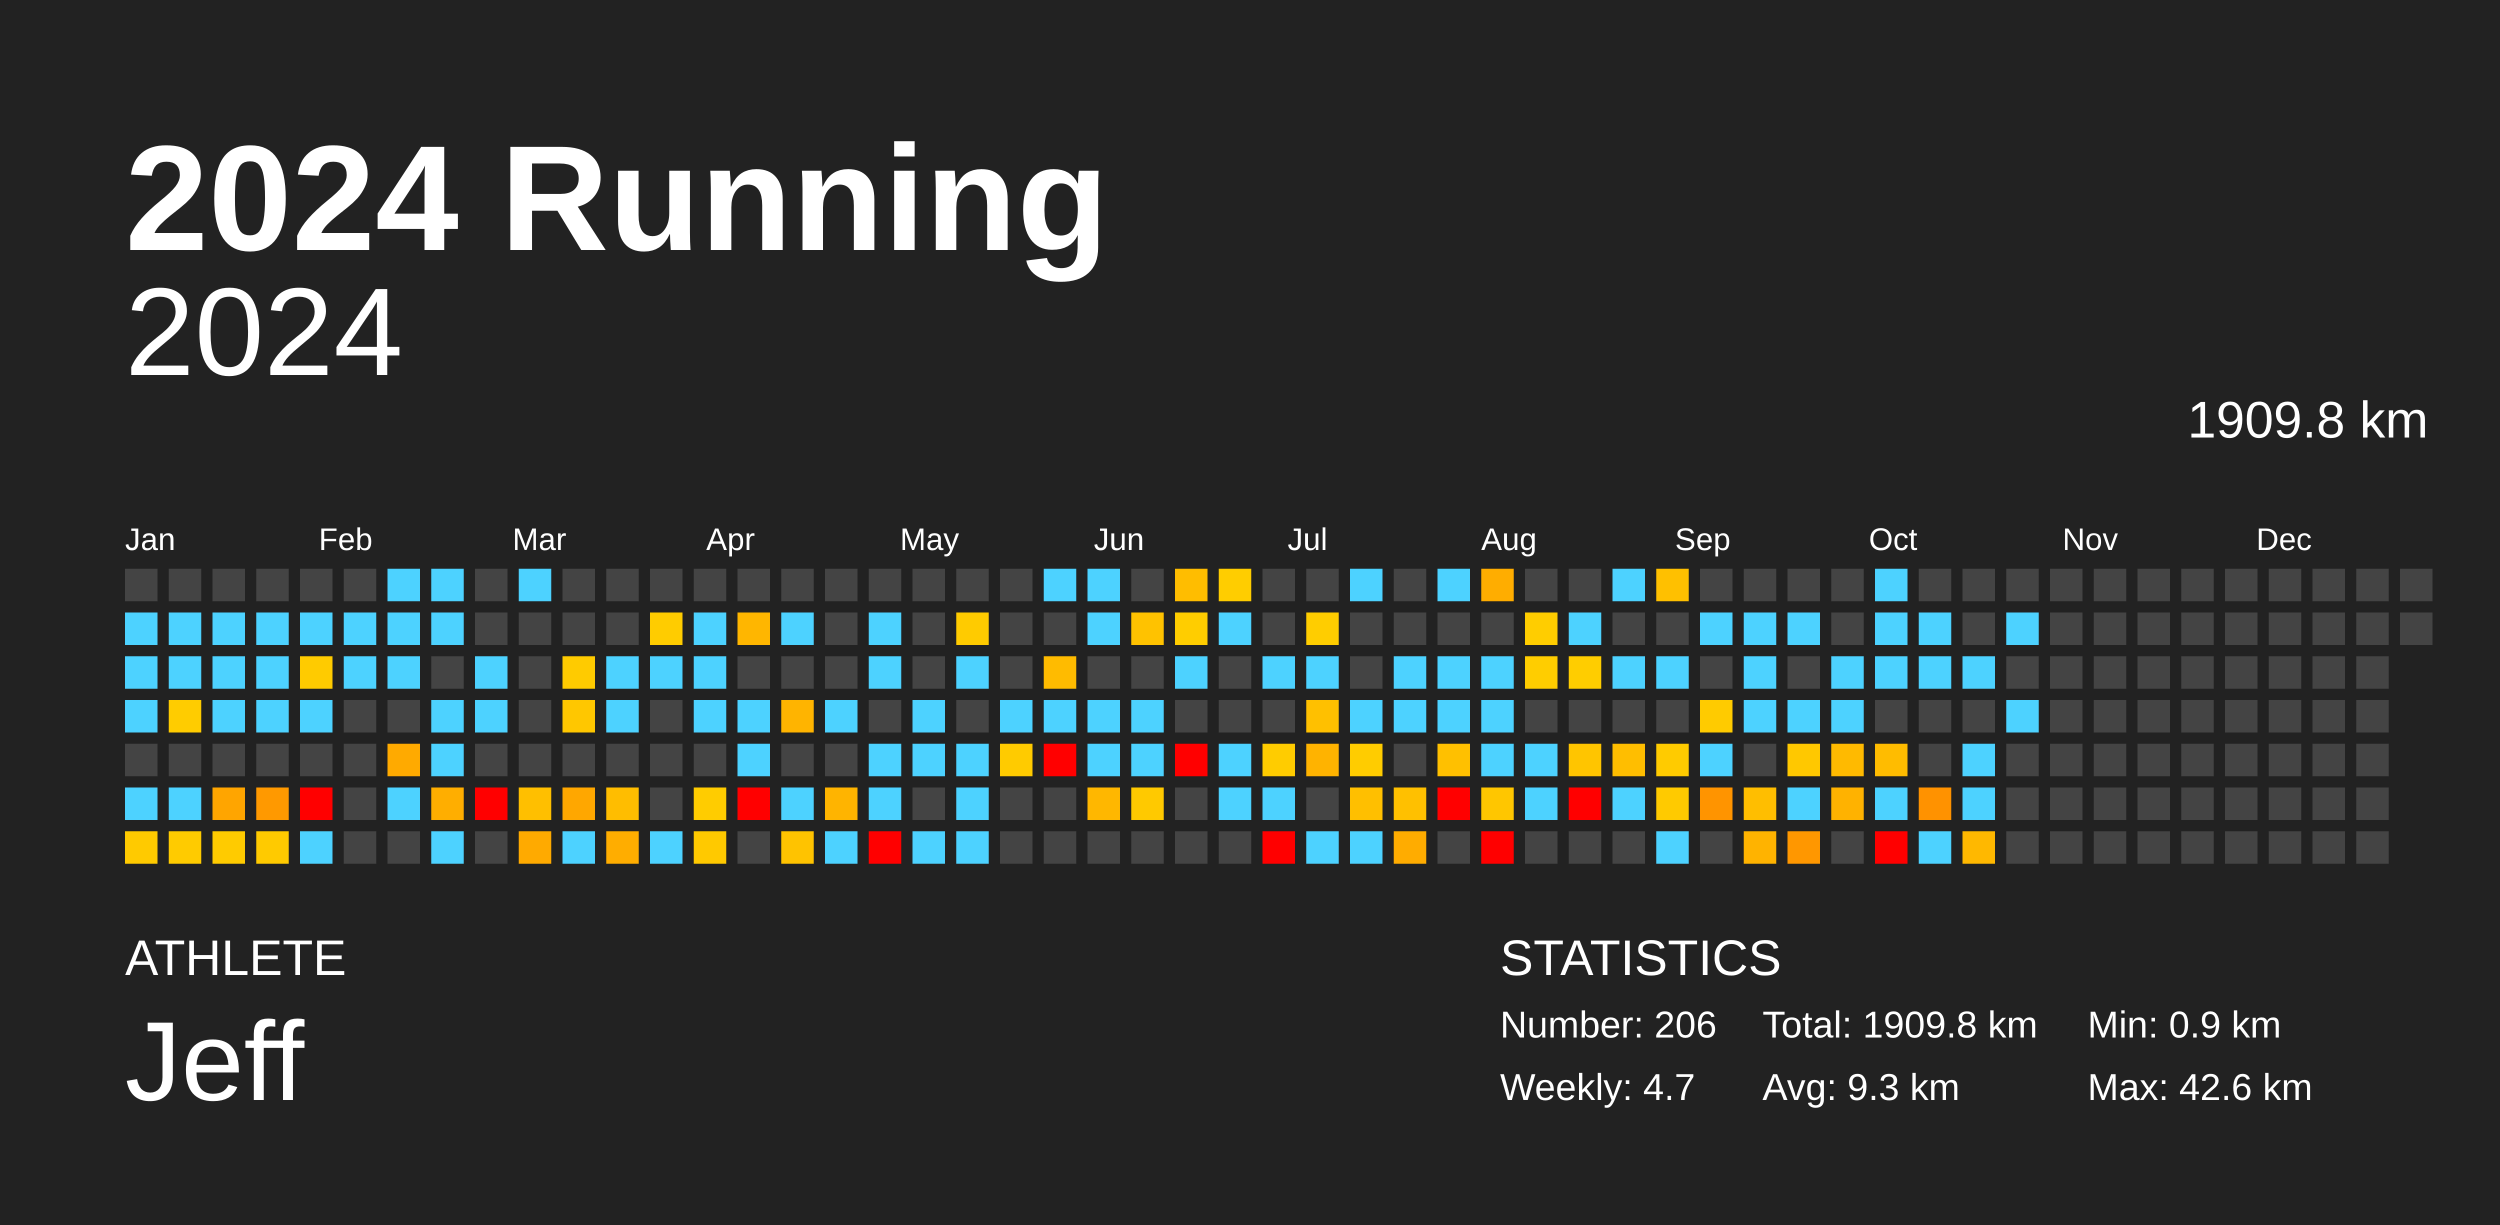
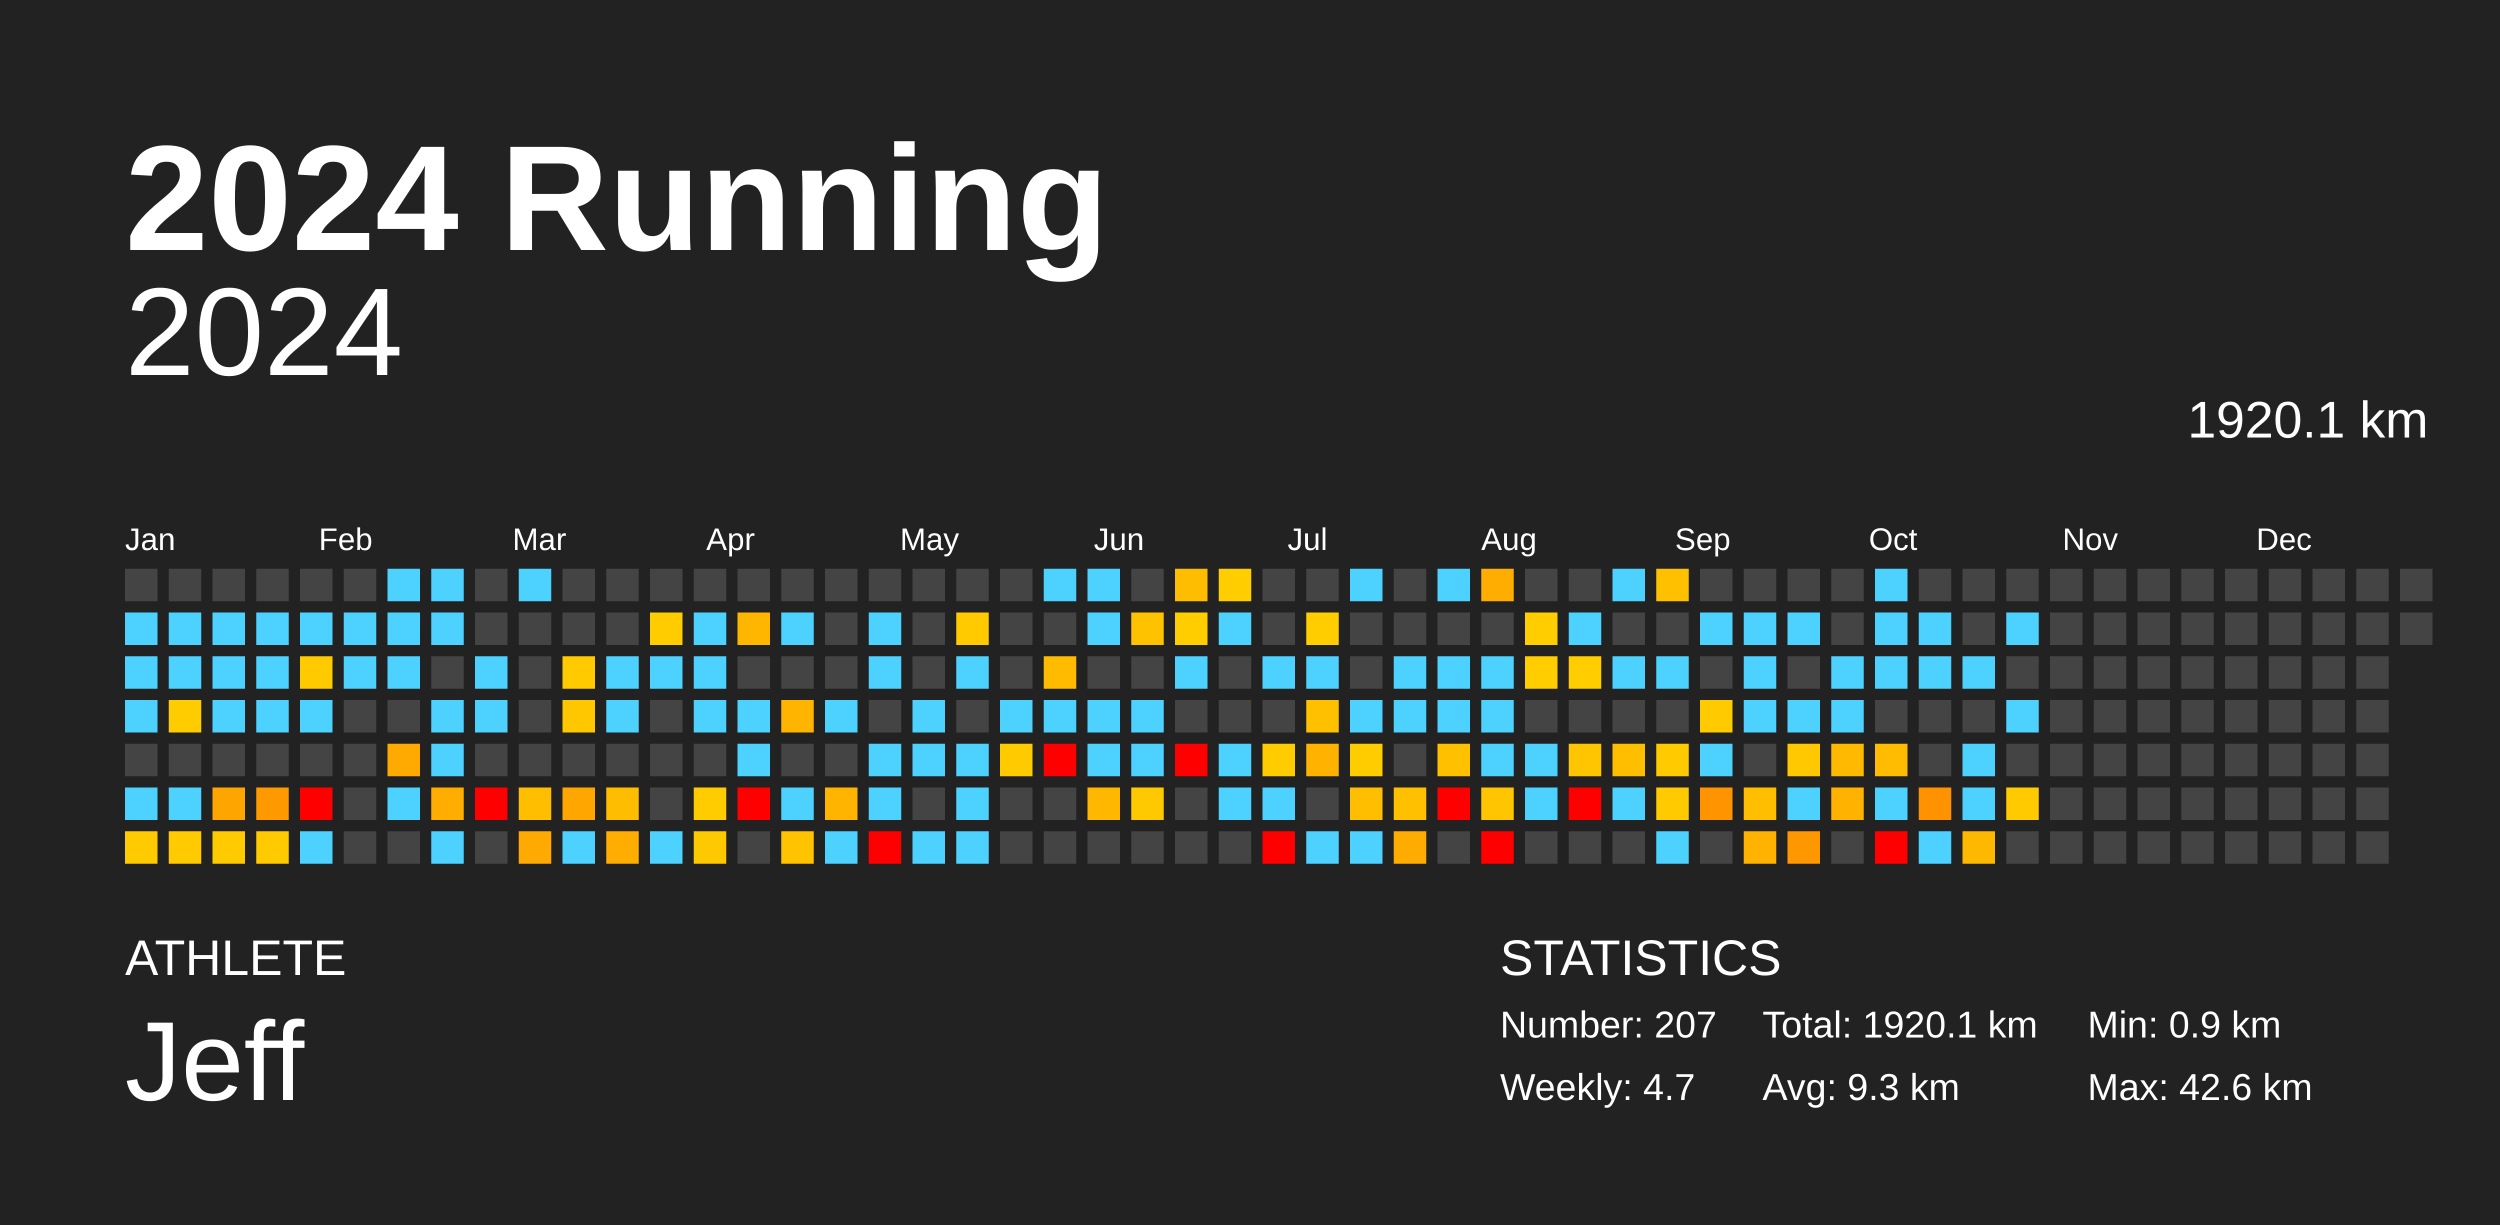
<svg xmlns="http://www.w3.org/2000/svg" baseProfile="full" height="98mm" version="1.1" viewBox="0,0,200,98" width="200mm">
  <defs />
  <rect fill="#222222" height="98" width="200" x="0" y="0" />
  <text fill="#FFFFFF" style="font-size:12px; font-family:Arial; font-weight:bold;" x="10" y="20">2024 Running</text>
  <text fill="#FFFFFF" style="font-size:4px; font-family:Arial" x="10" y="78">ATHLETE</text>
  <text fill="#FFFFFF" style="font-size:9px; font-family:Arial" x="10" y="88">Jeff</text>
  <text fill="#FFFFFF" style="font-size:4px; font-family:Arial" x="120" y="78">STATISTICS</text>
-   <text fill="#FFFFFF" style="font-size:3px; font-family:Arial" x="120" y="83">Number: 206</text>
+   <text fill="#FFFFFF" style="font-size:3px; font-family:Arial" x="120" y="83">Number: 207</text>
  <text fill="#FFFFFF" style="font-size:3px; font-family:Arial" x="120" y="88">Weekly: 4.7</text>
-   <text fill="#FFFFFF" style="font-size:3px; font-family:Arial" x="141" y="83">Total: 1909.8 km</text>
+   <text fill="#FFFFFF" style="font-size:3px; font-family:Arial" x="141" y="83">Total: 1920.1 km</text>
  <text fill="#FFFFFF" style="font-size:3px; font-family:Arial" x="141" y="88">Avg: 9.3 km</text>
  <text fill="#FFFFFF" style="font-size:3px; font-family:Arial" x="167" y="83">Min: 0.9 km</text>
  <text fill="#FFFFFF" style="font-size:3px; font-family:Arial" x="167" y="88">Max: 42.6 km</text>
  <text alignment-baseline="hanging" fill="#FFFFFF" style="font-size:10.0px; font-family:Arial;" x="10" y="30">2024</text>
-   <text alignment-baseline="hanging" fill="#FFFFFF" style="font-size:4.125px; font-family:Arial;" x="175" y="35">1909.8 km</text>
+   <text alignment-baseline="hanging" fill="#FFFFFF" style="font-size:4.125px; font-family:Arial;" x="175" y="35">1920.1 km</text>
  <text fill="#FFFFFF" style="font-size:2.5px; font-family:Arial" x="10.0" y="44">Jan</text>
  <text fill="#FFFFFF" style="font-size:2.5px; font-family:Arial" x="25.5" y="44">Feb</text>
  <text fill="#FFFFFF" style="font-size:2.5px; font-family:Arial" x="41.0" y="44">Mar</text>
  <text fill="#FFFFFF" style="font-size:2.5px; font-family:Arial" x="56.5" y="44">Apr</text>
  <text fill="#FFFFFF" style="font-size:2.5px; font-family:Arial" x="72.0" y="44">May</text>
  <text fill="#FFFFFF" style="font-size:2.5px; font-family:Arial" x="87.5" y="44">Jun</text>
  <text fill="#FFFFFF" style="font-size:2.5px; font-family:Arial" x="103.0" y="44">Jul</text>
  <text fill="#FFFFFF" style="font-size:2.5px; font-family:Arial" x="118.5" y="44">Aug</text>
  <text fill="#FFFFFF" style="font-size:2.5px; font-family:Arial" x="134.0" y="44">Sep</text>
  <text fill="#FFFFFF" style="font-size:2.5px; font-family:Arial" x="149.5" y="44">Oct</text>
  <text fill="#FFFFFF" style="font-size:2.5px; font-family:Arial" x="165.0" y="44">Nov</text>
  <text fill="#FFFFFF" style="font-size:2.5px; font-family:Arial" x="180.5" y="44">Dec</text>
  <rect fill="#444444" height="2.6" width="2.6" x="10.0" y="45.5" />
  <rect fill="#4dd2ff" height="2.6" width="2.6" x="10.0" y="49.0" />
  <rect fill="#4dd2ff" height="2.6" width="2.6" x="10.0" y="52.5" />
  <rect fill="#4dd2ff" height="2.6" width="2.6" x="10.0" y="56.0" />
  <rect fill="#444444" height="2.6" width="2.6" x="10.0" y="59.5" />
  <rect fill="#4dd2ff" height="2.6" width="2.6" x="10.0" y="63.0" />
  <rect fill="#ffca00" height="2.6" width="2.6" x="10.0" y="66.5" />
  <rect fill="#444444" height="2.6" width="2.6" x="13.5" y="45.5" />
  <rect fill="#4dd2ff" height="2.6" width="2.6" x="13.5" y="49.0" />
  <rect fill="#4dd2ff" height="2.6" width="2.6" x="13.5" y="52.5" />
  <rect fill="#ffcc00" height="2.6" width="2.6" x="13.5" y="56.0" />
  <rect fill="#444444" height="2.6" width="2.6" x="13.5" y="59.5" />
  <rect fill="#4dd2ff" height="2.6" width="2.6" x="13.5" y="63.0" />
  <rect fill="#ffcb00" height="2.6" width="2.6" x="13.5" y="66.5" />
  <rect fill="#444444" height="2.6" width="2.6" x="17.0" y="45.5" />
  <rect fill="#4dd2ff" height="2.6" width="2.6" x="17.0" y="49.0" />
  <rect fill="#4dd2ff" height="2.6" width="2.6" x="17.0" y="52.5" />
  <rect fill="#4dd2ff" height="2.6" width="2.6" x="17.0" y="56.0" />
  <rect fill="#444444" height="2.6" width="2.6" x="17.0" y="59.5" />
  <rect fill="#ffa500" height="2.6" width="2.6" x="17.0" y="63.0" />
  <rect fill="#ffcb00" height="2.6" width="2.6" x="17.0" y="66.5" />
  <rect fill="#444444" height="2.6" width="2.6" x="20.5" y="45.5" />
  <rect fill="#4dd2ff" height="2.6" width="2.6" x="20.5" y="49.0" />
  <rect fill="#4dd2ff" height="2.6" width="2.6" x="20.5" y="52.5" />
  <rect fill="#4dd2ff" height="2.6" width="2.6" x="20.5" y="56.0" />
  <rect fill="#444444" height="2.6" width="2.6" x="20.5" y="59.5" />
  <rect fill="#ff9900" height="2.6" width="2.6" x="20.5" y="63.0" />
  <rect fill="#ffca00" height="2.6" width="2.6" x="20.5" y="66.5" />
  <rect fill="#444444" height="2.6" width="2.6" x="24.0" y="45.5" />
  <rect fill="#4dd2ff" height="2.6" width="2.6" x="24.0" y="49.0" />
  <rect fill="#ffcb00" height="2.6" width="2.6" x="24.0" y="52.5" />
  <rect fill="#4dd2ff" height="2.6" width="2.6" x="24.0" y="56.0" />
  <rect fill="#444444" height="2.6" width="2.6" x="24.0" y="59.5" />
  <rect fill="red" height="2.6" width="2.6" x="24.0" y="63.0" />
  <rect fill="#4dd2ff" height="2.6" width="2.6" x="24.0" y="66.5" />
  <rect fill="#444444" height="2.6" width="2.6" x="27.5" y="45.5" />
  <rect fill="#4dd2ff" height="2.6" width="2.6" x="27.5" y="49.0" />
  <rect fill="#4dd2ff" height="2.6" width="2.6" x="27.5" y="52.5" />
  <rect fill="#444444" height="2.6" width="2.6" x="27.5" y="56.0" />
  <rect fill="#444444" height="2.6" width="2.6" x="27.5" y="59.5" />
  <rect fill="#444444" height="2.6" width="2.6" x="27.5" y="63.0" />
  <rect fill="#444444" height="2.6" width="2.6" x="27.5" y="66.5" />
  <rect fill="#4dd2ff" height="2.6" width="2.6" x="31.0" y="45.5" />
  <rect fill="#4dd2ff" height="2.6" width="2.6" x="31.0" y="49.0" />
  <rect fill="#4dd2ff" height="2.6" width="2.6" x="31.0" y="52.5" />
  <rect fill="#444444" height="2.6" width="2.6" x="31.0" y="56.0" />
  <rect fill="#ffaa00" height="2.6" width="2.6" x="31.0" y="59.5" />
  <rect fill="#4dd2ff" height="2.6" width="2.6" x="31.0" y="63.0" />
  <rect fill="#444444" height="2.6" width="2.6" x="31.0" y="66.5" />
  <rect fill="#4dd2ff" height="2.6" width="2.6" x="34.5" y="45.5" />
  <rect fill="#4dd2ff" height="2.6" width="2.6" x="34.5" y="49.0" />
  <rect fill="#444444" height="2.6" width="2.6" x="34.5" y="52.5" />
  <rect fill="#4dd2ff" height="2.6" width="2.6" x="34.5" y="56.0" />
  <rect fill="#4dd2ff" height="2.6" width="2.6" x="34.5" y="59.5" />
  <rect fill="#ffae00" height="2.6" width="2.6" x="34.5" y="63.0" />
  <rect fill="#4dd2ff" height="2.6" width="2.6" x="34.5" y="66.5" />
  <rect fill="#444444" height="2.6" width="2.6" x="38.0" y="45.5" />
  <rect fill="#444444" height="2.6" width="2.6" x="38.0" y="49.0" />
  <rect fill="#4dd2ff" height="2.6" width="2.6" x="38.0" y="52.5" />
  <rect fill="#4dd2ff" height="2.6" width="2.6" x="38.0" y="56.0" />
  <rect fill="#444444" height="2.6" width="2.6" x="38.0" y="59.5" />
  <rect fill="red" height="2.6" width="2.6" x="38.0" y="63.0" />
  <rect fill="#444444" height="2.6" width="2.6" x="38.0" y="66.5" />
  <rect fill="#4dd2ff" height="2.6" width="2.6" x="41.5" y="45.5" />
  <rect fill="#444444" height="2.6" width="2.6" x="41.5" y="49.0" />
  <rect fill="#444444" height="2.6" width="2.6" x="41.5" y="52.5" />
  <rect fill="#444444" height="2.6" width="2.6" x="41.5" y="56.0" />
  <rect fill="#444444" height="2.6" width="2.6" x="41.5" y="59.5" />
  <rect fill="#ffbf00" height="2.6" width="2.6" x="41.5" y="63.0" />
  <rect fill="#ffaa00" height="2.6" width="2.6" x="41.5" y="66.5" />
  <rect fill="#444444" height="2.6" width="2.6" x="45.0" y="45.5" />
  <rect fill="#444444" height="2.6" width="2.6" x="45.0" y="49.0" />
  <rect fill="#ffcb00" height="2.6" width="2.6" x="45.0" y="52.5" />
  <rect fill="#ffc700" height="2.6" width="2.6" x="45.0" y="56.0" />
  <rect fill="#444444" height="2.6" width="2.6" x="45.0" y="59.5" />
  <rect fill="#ffa700" height="2.6" width="2.6" x="45.0" y="63.0" />
  <rect fill="#4dd2ff" height="2.6" width="2.6" x="45.0" y="66.5" />
  <rect fill="#444444" height="2.6" width="2.6" x="48.5" y="45.5" />
  <rect fill="#444444" height="2.6" width="2.6" x="48.5" y="49.0" />
  <rect fill="#4dd2ff" height="2.6" width="2.6" x="48.5" y="52.5" />
  <rect fill="#4dd2ff" height="2.6" width="2.6" x="48.5" y="56.0" />
  <rect fill="#444444" height="2.6" width="2.6" x="48.5" y="59.5" />
  <rect fill="#ffbd00" height="2.6" width="2.6" x="48.5" y="63.0" />
  <rect fill="#ffad00" height="2.6" width="2.6" x="48.5" y="66.5" />
  <rect fill="#444444" height="2.6" width="2.6" x="52.0" y="45.5" />
  <rect fill="#ffcc00" height="2.6" width="2.6" x="52.0" y="49.0" />
  <rect fill="#4dd2ff" height="2.6" width="2.6" x="52.0" y="52.5" />
  <rect fill="#444444" height="2.6" width="2.6" x="52.0" y="56.0" />
  <rect fill="#444444" height="2.6" width="2.6" x="52.0" y="59.5" />
  <rect fill="#444444" height="2.6" width="2.6" x="52.0" y="63.0" />
  <rect fill="#4dd2ff" height="2.6" width="2.6" x="52.0" y="66.5" />
  <rect fill="#444444" height="2.6" width="2.6" x="55.5" y="45.5" />
  <rect fill="#4dd2ff" height="2.6" width="2.6" x="55.5" y="49.0" />
  <rect fill="#4dd2ff" height="2.6" width="2.6" x="55.5" y="52.5" />
  <rect fill="#4dd2ff" height="2.6" width="2.6" x="55.5" y="56.0" />
  <rect fill="#444444" height="2.6" width="2.6" x="55.5" y="59.5" />
  <rect fill="#ffcc00" height="2.6" width="2.6" x="55.5" y="63.0" />
  <rect fill="#ffc900" height="2.6" width="2.6" x="55.5" y="66.5" />
  <rect fill="#444444" height="2.6" width="2.6" x="59.0" y="45.5" />
  <rect fill="#ffb600" height="2.6" width="2.6" x="59.0" y="49.0" />
  <rect fill="#444444" height="2.6" width="2.6" x="59.0" y="52.5" />
  <rect fill="#4dd2ff" height="2.6" width="2.6" x="59.0" y="56.0" />
  <rect fill="#4dd2ff" height="2.6" width="2.6" x="59.0" y="59.5" />
  <rect fill="red" height="2.6" width="2.6" x="59.0" y="63.0" />
  <rect fill="#444444" height="2.6" width="2.6" x="59.0" y="66.5" />
  <rect fill="#444444" height="2.6" width="2.6" x="62.5" y="45.5" />
  <rect fill="#4dd2ff" height="2.6" width="2.6" x="62.5" y="49.0" />
  <rect fill="#444444" height="2.6" width="2.6" x="62.5" y="52.5" />
  <rect fill="#ffb400" height="2.6" width="2.6" x="62.5" y="56.0" />
  <rect fill="#444444" height="2.6" width="2.6" x="62.5" y="59.5" />
  <rect fill="#4dd2ff" height="2.6" width="2.6" x="62.5" y="63.0" />
  <rect fill="#ffc300" height="2.6" width="2.6" x="62.5" y="66.5" />
  <rect fill="#444444" height="2.6" width="2.6" x="66.0" y="45.5" />
  <rect fill="#444444" height="2.6" width="2.6" x="66.0" y="49.0" />
  <rect fill="#444444" height="2.6" width="2.6" x="66.0" y="52.5" />
  <rect fill="#4dd2ff" height="2.6" width="2.6" x="66.0" y="56.0" />
  <rect fill="#444444" height="2.6" width="2.6" x="66.0" y="59.5" />
  <rect fill="#ffb400" height="2.6" width="2.6" x="66.0" y="63.0" />
  <rect fill="#4dd2ff" height="2.6" width="2.6" x="66.0" y="66.5" />
  <rect fill="#444444" height="2.6" width="2.6" x="69.5" y="45.5" />
  <rect fill="#4dd2ff" height="2.6" width="2.6" x="69.5" y="49.0" />
  <rect fill="#4dd2ff" height="2.6" width="2.6" x="69.5" y="52.5" />
  <rect fill="#444444" height="2.6" width="2.6" x="69.5" y="56.0" />
  <rect fill="#4dd2ff" height="2.6" width="2.6" x="69.5" y="59.5" />
  <rect fill="#4dd2ff" height="2.6" width="2.6" x="69.5" y="63.0" />
  <rect fill="red" height="2.6" width="2.6" x="69.5" y="66.5" />
  <rect fill="#444444" height="2.6" width="2.6" x="73.0" y="45.5" />
  <rect fill="#444444" height="2.6" width="2.6" x="73.0" y="49.0" />
  <rect fill="#444444" height="2.6" width="2.6" x="73.0" y="52.5" />
  <rect fill="#4dd2ff" height="2.6" width="2.6" x="73.0" y="56.0" />
  <rect fill="#4dd2ff" height="2.6" width="2.6" x="73.0" y="59.5" />
  <rect fill="#444444" height="2.6" width="2.6" x="73.0" y="63.0" />
  <rect fill="#4dd2ff" height="2.6" width="2.6" x="73.0" y="66.5" />
  <rect fill="#444444" height="2.6" width="2.6" x="76.5" y="45.5" />
  <rect fill="#ffcb00" height="2.6" width="2.6" x="76.5" y="49.0" />
  <rect fill="#4dd2ff" height="2.6" width="2.6" x="76.5" y="52.5" />
  <rect fill="#444444" height="2.6" width="2.6" x="76.5" y="56.0" />
  <rect fill="#4dd2ff" height="2.6" width="2.6" x="76.5" y="59.5" />
  <rect fill="#4dd2ff" height="2.6" width="2.6" x="76.5" y="63.0" />
  <rect fill="#4dd2ff" height="2.6" width="2.6" x="76.5" y="66.5" />
  <rect fill="#444444" height="2.6" width="2.6" x="80.0" y="45.5" />
  <rect fill="#444444" height="2.6" width="2.6" x="80.0" y="49.0" />
  <rect fill="#444444" height="2.6" width="2.6" x="80.0" y="52.5" />
  <rect fill="#4dd2ff" height="2.6" width="2.6" x="80.0" y="56.0" />
  <rect fill="#ffcb00" height="2.6" width="2.6" x="80.0" y="59.5" />
  <rect fill="#444444" height="2.6" width="2.6" x="80.0" y="63.0" />
  <rect fill="#444444" height="2.6" width="2.6" x="80.0" y="66.5" />
  <rect fill="#4dd2ff" height="2.6" width="2.6" x="83.5" y="45.5" />
  <rect fill="#444444" height="2.6" width="2.6" x="83.5" y="49.0" />
  <rect fill="#ffbb00" height="2.6" width="2.6" x="83.5" y="52.5" />
  <rect fill="#4dd2ff" height="2.6" width="2.6" x="83.5" y="56.0" />
  <rect fill="red" height="2.6" width="2.6" x="83.5" y="59.5" />
  <rect fill="#444444" height="2.6" width="2.6" x="83.5" y="63.0" />
  <rect fill="#444444" height="2.6" width="2.6" x="83.5" y="66.5" />
  <rect fill="#4dd2ff" height="2.6" width="2.6" x="87.0" y="45.5" />
  <rect fill="#4dd2ff" height="2.6" width="2.6" x="87.0" y="49.0" />
  <rect fill="#444444" height="2.6" width="2.6" x="87.0" y="52.5" />
  <rect fill="#4dd2ff" height="2.6" width="2.6" x="87.0" y="56.0" />
  <rect fill="#4dd2ff" height="2.6" width="2.6" x="87.0" y="59.5" />
  <rect fill="#ffb700" height="2.6" width="2.6" x="87.0" y="63.0" />
  <rect fill="#444444" height="2.6" width="2.6" x="87.0" y="66.5" />
  <rect fill="#444444" height="2.6" width="2.6" x="90.5" y="45.5" />
  <rect fill="#ffc200" height="2.6" width="2.6" x="90.5" y="49.0" />
  <rect fill="#444444" height="2.6" width="2.6" x="90.5" y="52.5" />
  <rect fill="#4dd2ff" height="2.6" width="2.6" x="90.5" y="56.0" />
  <rect fill="#4dd2ff" height="2.6" width="2.6" x="90.5" y="59.5" />
  <rect fill="#ffc900" height="2.6" width="2.6" x="90.5" y="63.0" />
  <rect fill="#444444" height="2.6" width="2.6" x="90.5" y="66.5" />
  <rect fill="#ffbd00" height="2.6" width="2.6" x="94.0" y="45.5" />
  <rect fill="#ffcd00" height="2.6" width="2.6" x="94.0" y="49.0" />
  <rect fill="#4dd2ff" height="2.6" width="2.6" x="94.0" y="52.5" />
  <rect fill="#444444" height="2.6" width="2.6" x="94.0" y="56.0" />
  <rect fill="red" height="2.6" width="2.6" x="94.0" y="59.5" />
  <rect fill="#444444" height="2.6" width="2.6" x="94.0" y="63.0" />
  <rect fill="#444444" height="2.6" width="2.6" x="94.0" y="66.5" />
  <rect fill="#ffcd00" height="2.6" width="2.6" x="97.5" y="45.5" />
  <rect fill="#4dd2ff" height="2.6" width="2.6" x="97.5" y="49.0" />
  <rect fill="#444444" height="2.6" width="2.6" x="97.5" y="52.5" />
  <rect fill="#444444" height="2.6" width="2.6" x="97.5" y="56.0" />
  <rect fill="#4dd2ff" height="2.6" width="2.6" x="97.5" y="59.5" />
  <rect fill="#4dd2ff" height="2.6" width="2.6" x="97.5" y="63.0" />
  <rect fill="#444444" height="2.6" width="2.6" x="97.5" y="66.5" />
  <rect fill="#444444" height="2.6" width="2.6" x="101.0" y="45.5" />
  <rect fill="#444444" height="2.6" width="2.6" x="101.0" y="49.0" />
  <rect fill="#4dd2ff" height="2.6" width="2.6" x="101.0" y="52.5" />
  <rect fill="#444444" height="2.6" width="2.6" x="101.0" y="56.0" />
  <rect fill="#ffcc00" height="2.6" width="2.6" x="101.0" y="59.5" />
  <rect fill="#4dd2ff" height="2.6" width="2.6" x="101.0" y="63.0" />
  <rect fill="red" height="2.6" width="2.6" x="101.0" y="66.5" />
  <rect fill="#444444" height="2.6" width="2.6" x="104.5" y="45.5" />
  <rect fill="#ffcd00" height="2.6" width="2.6" x="104.5" y="49.0" />
  <rect fill="#4dd2ff" height="2.6" width="2.6" x="104.5" y="52.5" />
  <rect fill="#ffc000" height="2.6" width="2.6" x="104.5" y="56.0" />
  <rect fill="#ffb300" height="2.6" width="2.6" x="104.5" y="59.5" />
  <rect fill="#444444" height="2.6" width="2.6" x="104.5" y="63.0" />
  <rect fill="#4dd2ff" height="2.6" width="2.6" x="104.5" y="66.5" />
  <rect fill="#4dd2ff" height="2.6" width="2.6" x="108.0" y="45.5" />
  <rect fill="#444444" height="2.6" width="2.6" x="108.0" y="49.0" />
  <rect fill="#444444" height="2.6" width="2.6" x="108.0" y="52.5" />
  <rect fill="#4dd2ff" height="2.6" width="2.6" x="108.0" y="56.0" />
  <rect fill="#ffcc00" height="2.6" width="2.6" x="108.0" y="59.5" />
  <rect fill="#ffbf00" height="2.6" width="2.6" x="108.0" y="63.0" />
  <rect fill="#4dd2ff" height="2.6" width="2.6" x="108.0" y="66.5" />
  <rect fill="#444444" height="2.6" width="2.6" x="111.5" y="45.5" />
  <rect fill="#444444" height="2.6" width="2.6" x="111.5" y="49.0" />
  <rect fill="#4dd2ff" height="2.6" width="2.6" x="111.5" y="52.5" />
  <rect fill="#4dd2ff" height="2.6" width="2.6" x="111.5" y="56.0" />
  <rect fill="#444444" height="2.6" width="2.6" x="111.5" y="59.5" />
  <rect fill="#ffc000" height="2.6" width="2.6" x="111.5" y="63.0" />
  <rect fill="#ffac00" height="2.6" width="2.6" x="111.5" y="66.5" />
  <rect fill="#4dd2ff" height="2.6" width="2.6" x="115.0" y="45.5" />
  <rect fill="#444444" height="2.6" width="2.6" x="115.0" y="49.0" />
  <rect fill="#4dd2ff" height="2.6" width="2.6" x="115.0" y="52.5" />
  <rect fill="#4dd2ff" height="2.6" width="2.6" x="115.0" y="56.0" />
  <rect fill="#ffc000" height="2.6" width="2.6" x="115.0" y="59.5" />
  <rect fill="red" height="2.6" width="2.6" x="115.0" y="63.0" />
  <rect fill="#444444" height="2.6" width="2.6" x="115.0" y="66.5" />
  <rect fill="#ffad00" height="2.6" width="2.6" x="118.5" y="45.5" />
  <rect fill="#444444" height="2.6" width="2.6" x="118.5" y="49.0" />
  <rect fill="#4dd2ff" height="2.6" width="2.6" x="118.5" y="52.5" />
  <rect fill="#4dd2ff" height="2.6" width="2.6" x="118.5" y="56.0" />
  <rect fill="#4dd2ff" height="2.6" width="2.6" x="118.5" y="59.5" />
  <rect fill="#ffc600" height="2.6" width="2.6" x="118.5" y="63.0" />
  <rect fill="red" height="2.6" width="2.6" x="118.5" y="66.5" />
  <rect fill="#444444" height="2.6" width="2.6" x="122.0" y="45.5" />
  <rect fill="#ffcd00" height="2.6" width="2.6" x="122.0" y="49.0" />
  <rect fill="#ffcd00" height="2.6" width="2.6" x="122.0" y="52.5" />
  <rect fill="#444444" height="2.6" width="2.6" x="122.0" y="56.0" />
  <rect fill="#4dd2ff" height="2.6" width="2.6" x="122.0" y="59.5" />
  <rect fill="#4dd2ff" height="2.6" width="2.6" x="122.0" y="63.0" />
  <rect fill="#444444" height="2.6" width="2.6" x="122.0" y="66.5" />
  <rect fill="#444444" height="2.6" width="2.6" x="125.5" y="45.5" />
  <rect fill="#4dd2ff" height="2.6" width="2.6" x="125.5" y="49.0" />
  <rect fill="#ffcd00" height="2.6" width="2.6" x="125.5" y="52.5" />
  <rect fill="#444444" height="2.6" width="2.6" x="125.5" y="56.0" />
  <rect fill="#ffc500" height="2.6" width="2.6" x="125.5" y="59.5" />
  <rect fill="red" height="2.6" width="2.6" x="125.5" y="63.0" />
  <rect fill="#444444" height="2.6" width="2.6" x="125.5" y="66.5" />
  <rect fill="#4dd2ff" height="2.6" width="2.6" x="129.0" y="45.5" />
  <rect fill="#444444" height="2.6" width="2.6" x="129.0" y="49.0" />
  <rect fill="#4dd2ff" height="2.6" width="2.6" x="129.0" y="52.5" />
  <rect fill="#444444" height="2.6" width="2.6" x="129.0" y="56.0" />
  <rect fill="#ffbe00" height="2.6" width="2.6" x="129.0" y="59.5" />
  <rect fill="#4dd2ff" height="2.6" width="2.6" x="129.0" y="63.0" />
  <rect fill="#444444" height="2.6" width="2.6" x="129.0" y="66.5" />
  <rect fill="#ffc000" height="2.6" width="2.6" x="132.5" y="45.5" />
  <rect fill="#444444" height="2.6" width="2.6" x="132.5" y="49.0" />
  <rect fill="#4dd2ff" height="2.6" width="2.6" x="132.5" y="52.5" />
  <rect fill="#444444" height="2.6" width="2.6" x="132.5" y="56.0" />
  <rect fill="#ffcb00" height="2.6" width="2.6" x="132.5" y="59.5" />
  <rect fill="#ffca00" height="2.6" width="2.6" x="132.5" y="63.0" />
  <rect fill="#4dd2ff" height="2.6" width="2.6" x="132.5" y="66.5" />
  <rect fill="#444444" height="2.6" width="2.6" x="136.0" y="45.5" />
  <rect fill="#4dd2ff" height="2.6" width="2.6" x="136.0" y="49.0" />
  <rect fill="#444444" height="2.6" width="2.6" x="136.0" y="52.5" />
  <rect fill="#ffcb00" height="2.6" width="2.6" x="136.0" y="56.0" />
  <rect fill="#4dd2ff" height="2.6" width="2.6" x="136.0" y="59.5" />
  <rect fill="#ff9400" height="2.6" width="2.6" x="136.0" y="63.0" />
  <rect fill="#444444" height="2.6" width="2.6" x="136.0" y="66.5" />
  <rect fill="#444444" height="2.6" width="2.6" x="139.5" y="45.5" />
  <rect fill="#4dd2ff" height="2.6" width="2.6" x="139.5" y="49.0" />
  <rect fill="#4dd2ff" height="2.6" width="2.6" x="139.5" y="52.5" />
  <rect fill="#4dd2ff" height="2.6" width="2.6" x="139.5" y="56.0" />
  <rect fill="#444444" height="2.6" width="2.6" x="139.5" y="59.5" />
  <rect fill="#ffbe00" height="2.6" width="2.6" x="139.5" y="63.0" />
  <rect fill="#ffb300" height="2.6" width="2.6" x="139.5" y="66.5" />
  <rect fill="#444444" height="2.6" width="2.6" x="143.0" y="45.5" />
  <rect fill="#4dd2ff" height="2.6" width="2.6" x="143.0" y="49.0" />
  <rect fill="#444444" height="2.6" width="2.6" x="143.0" y="52.5" />
  <rect fill="#4dd2ff" height="2.6" width="2.6" x="143.0" y="56.0" />
  <rect fill="#ffc800" height="2.6" width="2.6" x="143.0" y="59.5" />
  <rect fill="#4dd2ff" height="2.6" width="2.6" x="143.0" y="63.0" />
  <rect fill="#ff9700" height="2.6" width="2.6" x="143.0" y="66.5" />
  <rect fill="#444444" height="2.6" width="2.6" x="146.5" y="45.5" />
  <rect fill="#444444" height="2.6" width="2.6" x="146.5" y="49.0" />
  <rect fill="#4dd2ff" height="2.6" width="2.6" x="146.5" y="52.5" />
  <rect fill="#4dd2ff" height="2.6" width="2.6" x="146.5" y="56.0" />
  <rect fill="#ffba00" height="2.6" width="2.6" x="146.5" y="59.5" />
  <rect fill="#ffb200" height="2.6" width="2.6" x="146.5" y="63.0" />
  <rect fill="#444444" height="2.6" width="2.6" x="146.5" y="66.5" />
  <rect fill="#4dd2ff" height="2.6" width="2.6" x="150.0" y="45.5" />
  <rect fill="#4dd2ff" height="2.6" width="2.6" x="150.0" y="49.0" />
  <rect fill="#4dd2ff" height="2.6" width="2.6" x="150.0" y="52.5" />
  <rect fill="#444444" height="2.6" width="2.6" x="150.0" y="56.0" />
  <rect fill="#ffbc00" height="2.6" width="2.6" x="150.0" y="59.5" />
  <rect fill="#4dd2ff" height="2.6" width="2.6" x="150.0" y="63.0" />
  <rect fill="red" height="2.6" width="2.6" x="150.0" y="66.5" />
  <rect fill="#444444" height="2.6" width="2.6" x="153.5" y="45.5" />
  <rect fill="#4dd2ff" height="2.6" width="2.6" x="153.5" y="49.0" />
  <rect fill="#4dd2ff" height="2.6" width="2.6" x="153.5" y="52.5" />
  <rect fill="#444444" height="2.6" width="2.6" x="153.5" y="56.0" />
  <rect fill="#444444" height="2.6" width="2.6" x="153.5" y="59.5" />
  <rect fill="#ff9200" height="2.6" width="2.6" x="153.5" y="63.0" />
  <rect fill="#4dd2ff" height="2.6" width="2.6" x="153.5" y="66.5" />
  <rect fill="#444444" height="2.6" width="2.6" x="157.0" y="45.5" />
  <rect fill="#444444" height="2.6" width="2.6" x="157.0" y="49.0" />
  <rect fill="#4dd2ff" height="2.6" width="2.6" x="157.0" y="52.5" />
  <rect fill="#444444" height="2.6" width="2.6" x="157.0" y="56.0" />
  <rect fill="#4dd2ff" height="2.6" width="2.6" x="157.0" y="59.5" />
  <rect fill="#4dd2ff" height="2.6" width="2.6" x="157.0" y="63.0" />
  <rect fill="#ffb800" height="2.6" width="2.6" x="157.0" y="66.5" />
  <rect fill="#444444" height="2.6" width="2.6" x="160.5" y="45.5" />
  <rect fill="#4dd2ff" height="2.6" width="2.6" x="160.5" y="49.0" />
  <rect fill="#444444" height="2.6" width="2.6" x="160.5" y="52.5" />
  <rect fill="#4dd2ff" height="2.6" width="2.6" x="160.5" y="56.0" />
  <rect fill="#444444" height="2.6" width="2.6" x="160.5" y="59.5" />
-   <rect fill="#444444" height="2.6" width="2.6" x="160.5" y="63.0" />
+   <rect fill="#ffcb00" height="2.6" width="2.6" x="160.5" y="63.0" />
  <rect fill="#444444" height="2.6" width="2.6" x="160.5" y="66.5" />
  <rect fill="#444444" height="2.6" width="2.6" x="164.0" y="45.5" />
  <rect fill="#444444" height="2.6" width="2.6" x="164.0" y="49.0" />
  <rect fill="#444444" height="2.6" width="2.6" x="164.0" y="52.5" />
  <rect fill="#444444" height="2.6" width="2.6" x="164.0" y="56.0" />
  <rect fill="#444444" height="2.6" width="2.6" x="164.0" y="59.5" />
  <rect fill="#444444" height="2.6" width="2.6" x="164.0" y="63.0" />
  <rect fill="#444444" height="2.6" width="2.6" x="164.0" y="66.5" />
  <rect fill="#444444" height="2.6" width="2.6" x="167.5" y="45.5" />
  <rect fill="#444444" height="2.6" width="2.6" x="167.5" y="49.0" />
  <rect fill="#444444" height="2.6" width="2.6" x="167.5" y="52.5" />
  <rect fill="#444444" height="2.6" width="2.6" x="167.5" y="56.0" />
  <rect fill="#444444" height="2.6" width="2.6" x="167.5" y="59.5" />
  <rect fill="#444444" height="2.6" width="2.6" x="167.5" y="63.0" />
  <rect fill="#444444" height="2.6" width="2.6" x="167.5" y="66.5" />
  <rect fill="#444444" height="2.6" width="2.6" x="171.0" y="45.5" />
  <rect fill="#444444" height="2.6" width="2.6" x="171.0" y="49.0" />
  <rect fill="#444444" height="2.6" width="2.6" x="171.0" y="52.5" />
  <rect fill="#444444" height="2.6" width="2.6" x="171.0" y="56.0" />
  <rect fill="#444444" height="2.6" width="2.6" x="171.0" y="59.5" />
  <rect fill="#444444" height="2.6" width="2.6" x="171.0" y="63.0" />
  <rect fill="#444444" height="2.6" width="2.6" x="171.0" y="66.5" />
  <rect fill="#444444" height="2.6" width="2.6" x="174.5" y="45.5" />
  <rect fill="#444444" height="2.6" width="2.6" x="174.5" y="49.0" />
  <rect fill="#444444" height="2.6" width="2.6" x="174.5" y="52.5" />
  <rect fill="#444444" height="2.6" width="2.6" x="174.5" y="56.0" />
  <rect fill="#444444" height="2.6" width="2.6" x="174.5" y="59.5" />
  <rect fill="#444444" height="2.6" width="2.6" x="174.5" y="63.0" />
  <rect fill="#444444" height="2.6" width="2.6" x="174.5" y="66.5" />
  <rect fill="#444444" height="2.6" width="2.6" x="178.0" y="45.5" />
  <rect fill="#444444" height="2.6" width="2.6" x="178.0" y="49.0" />
  <rect fill="#444444" height="2.6" width="2.6" x="178.0" y="52.5" />
  <rect fill="#444444" height="2.6" width="2.6" x="178.0" y="56.0" />
  <rect fill="#444444" height="2.6" width="2.6" x="178.0" y="59.5" />
  <rect fill="#444444" height="2.6" width="2.6" x="178.0" y="63.0" />
  <rect fill="#444444" height="2.6" width="2.6" x="178.0" y="66.5" />
  <rect fill="#444444" height="2.6" width="2.6" x="181.5" y="45.5" />
  <rect fill="#444444" height="2.6" width="2.6" x="181.5" y="49.0" />
  <rect fill="#444444" height="2.6" width="2.6" x="181.5" y="52.5" />
  <rect fill="#444444" height="2.6" width="2.6" x="181.5" y="56.0" />
  <rect fill="#444444" height="2.6" width="2.6" x="181.5" y="59.5" />
  <rect fill="#444444" height="2.6" width="2.6" x="181.5" y="63.0" />
  <rect fill="#444444" height="2.6" width="2.6" x="181.5" y="66.5" />
  <rect fill="#444444" height="2.6" width="2.6" x="185.0" y="45.5" />
  <rect fill="#444444" height="2.6" width="2.6" x="185.0" y="49.0" />
  <rect fill="#444444" height="2.6" width="2.6" x="185.0" y="52.5" />
  <rect fill="#444444" height="2.6" width="2.6" x="185.0" y="56.0" />
  <rect fill="#444444" height="2.6" width="2.6" x="185.0" y="59.5" />
  <rect fill="#444444" height="2.6" width="2.6" x="185.0" y="63.0" />
  <rect fill="#444444" height="2.6" width="2.6" x="185.0" y="66.5" />
  <rect fill="#444444" height="2.6" width="2.6" x="188.5" y="45.5" />
  <rect fill="#444444" height="2.6" width="2.6" x="188.5" y="49.0" />
  <rect fill="#444444" height="2.6" width="2.6" x="188.5" y="52.5" />
  <rect fill="#444444" height="2.6" width="2.6" x="188.5" y="56.0" />
  <rect fill="#444444" height="2.6" width="2.6" x="188.5" y="59.5" />
  <rect fill="#444444" height="2.6" width="2.6" x="188.5" y="63.0" />
  <rect fill="#444444" height="2.6" width="2.6" x="188.5" y="66.5" />
  <rect fill="#444444" height="2.6" width="2.6" x="192.0" y="45.5" />
  <rect fill="#444444" height="2.6" width="2.6" x="192.0" y="49.0" />
</svg>
